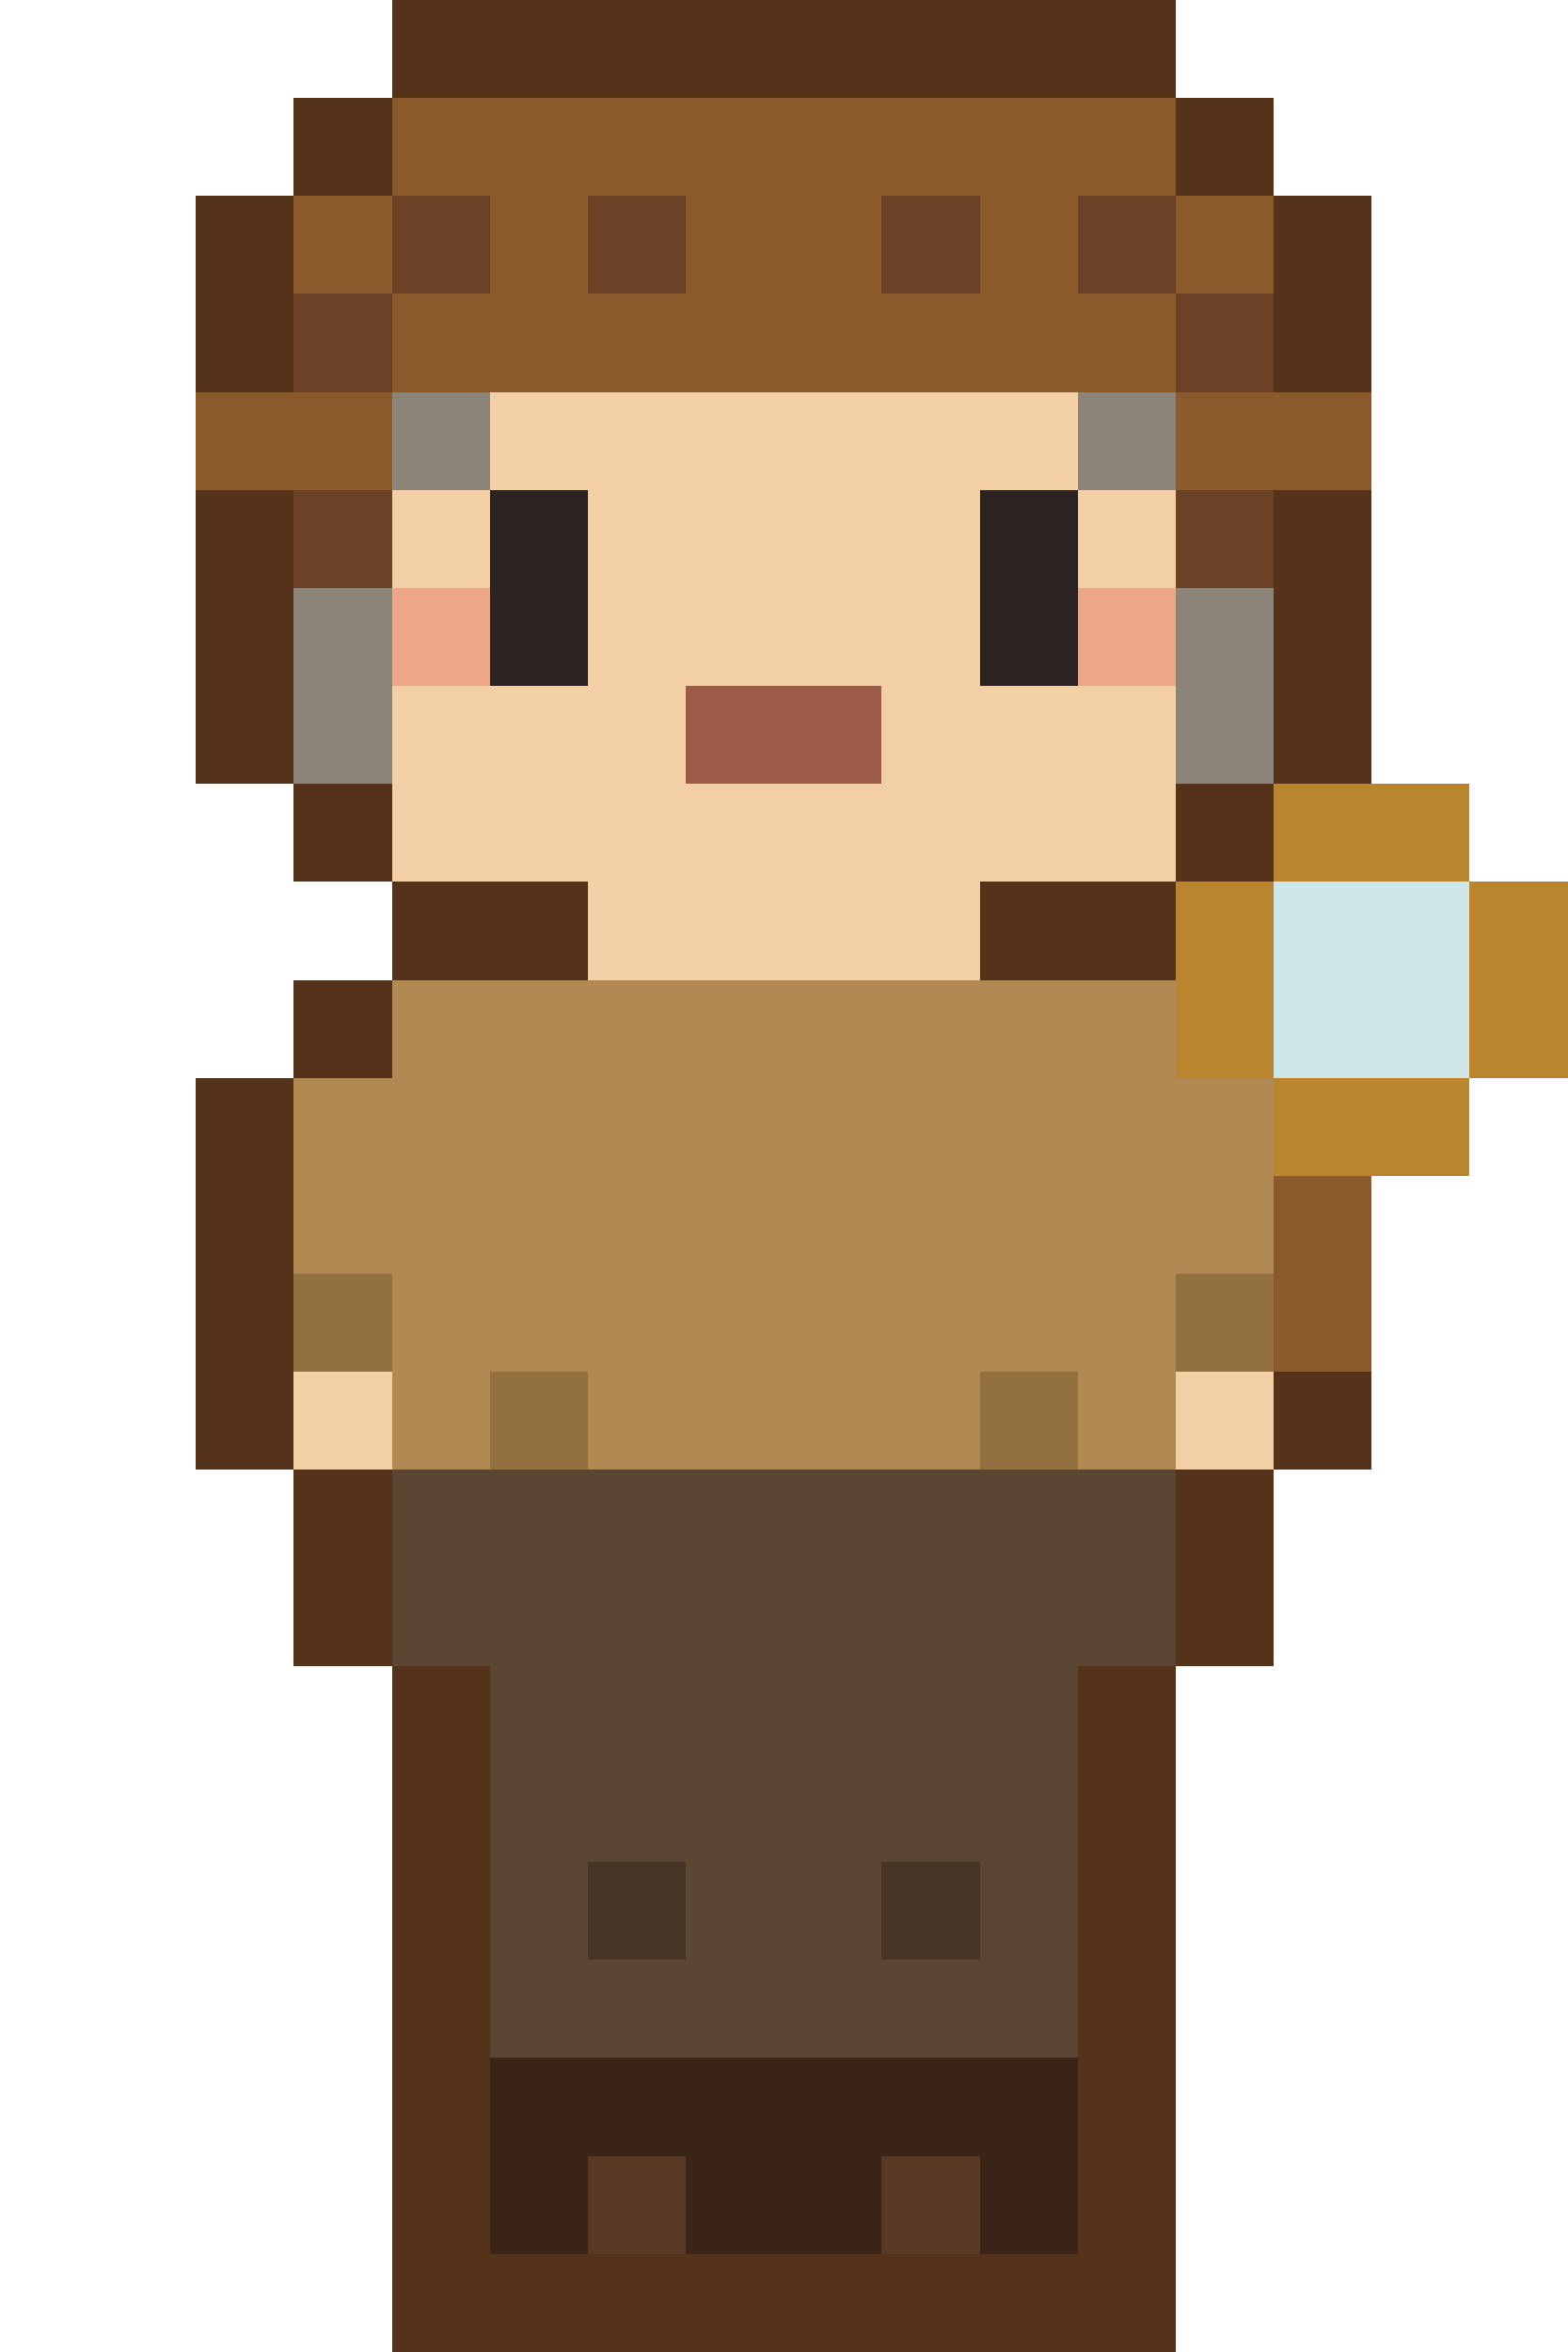
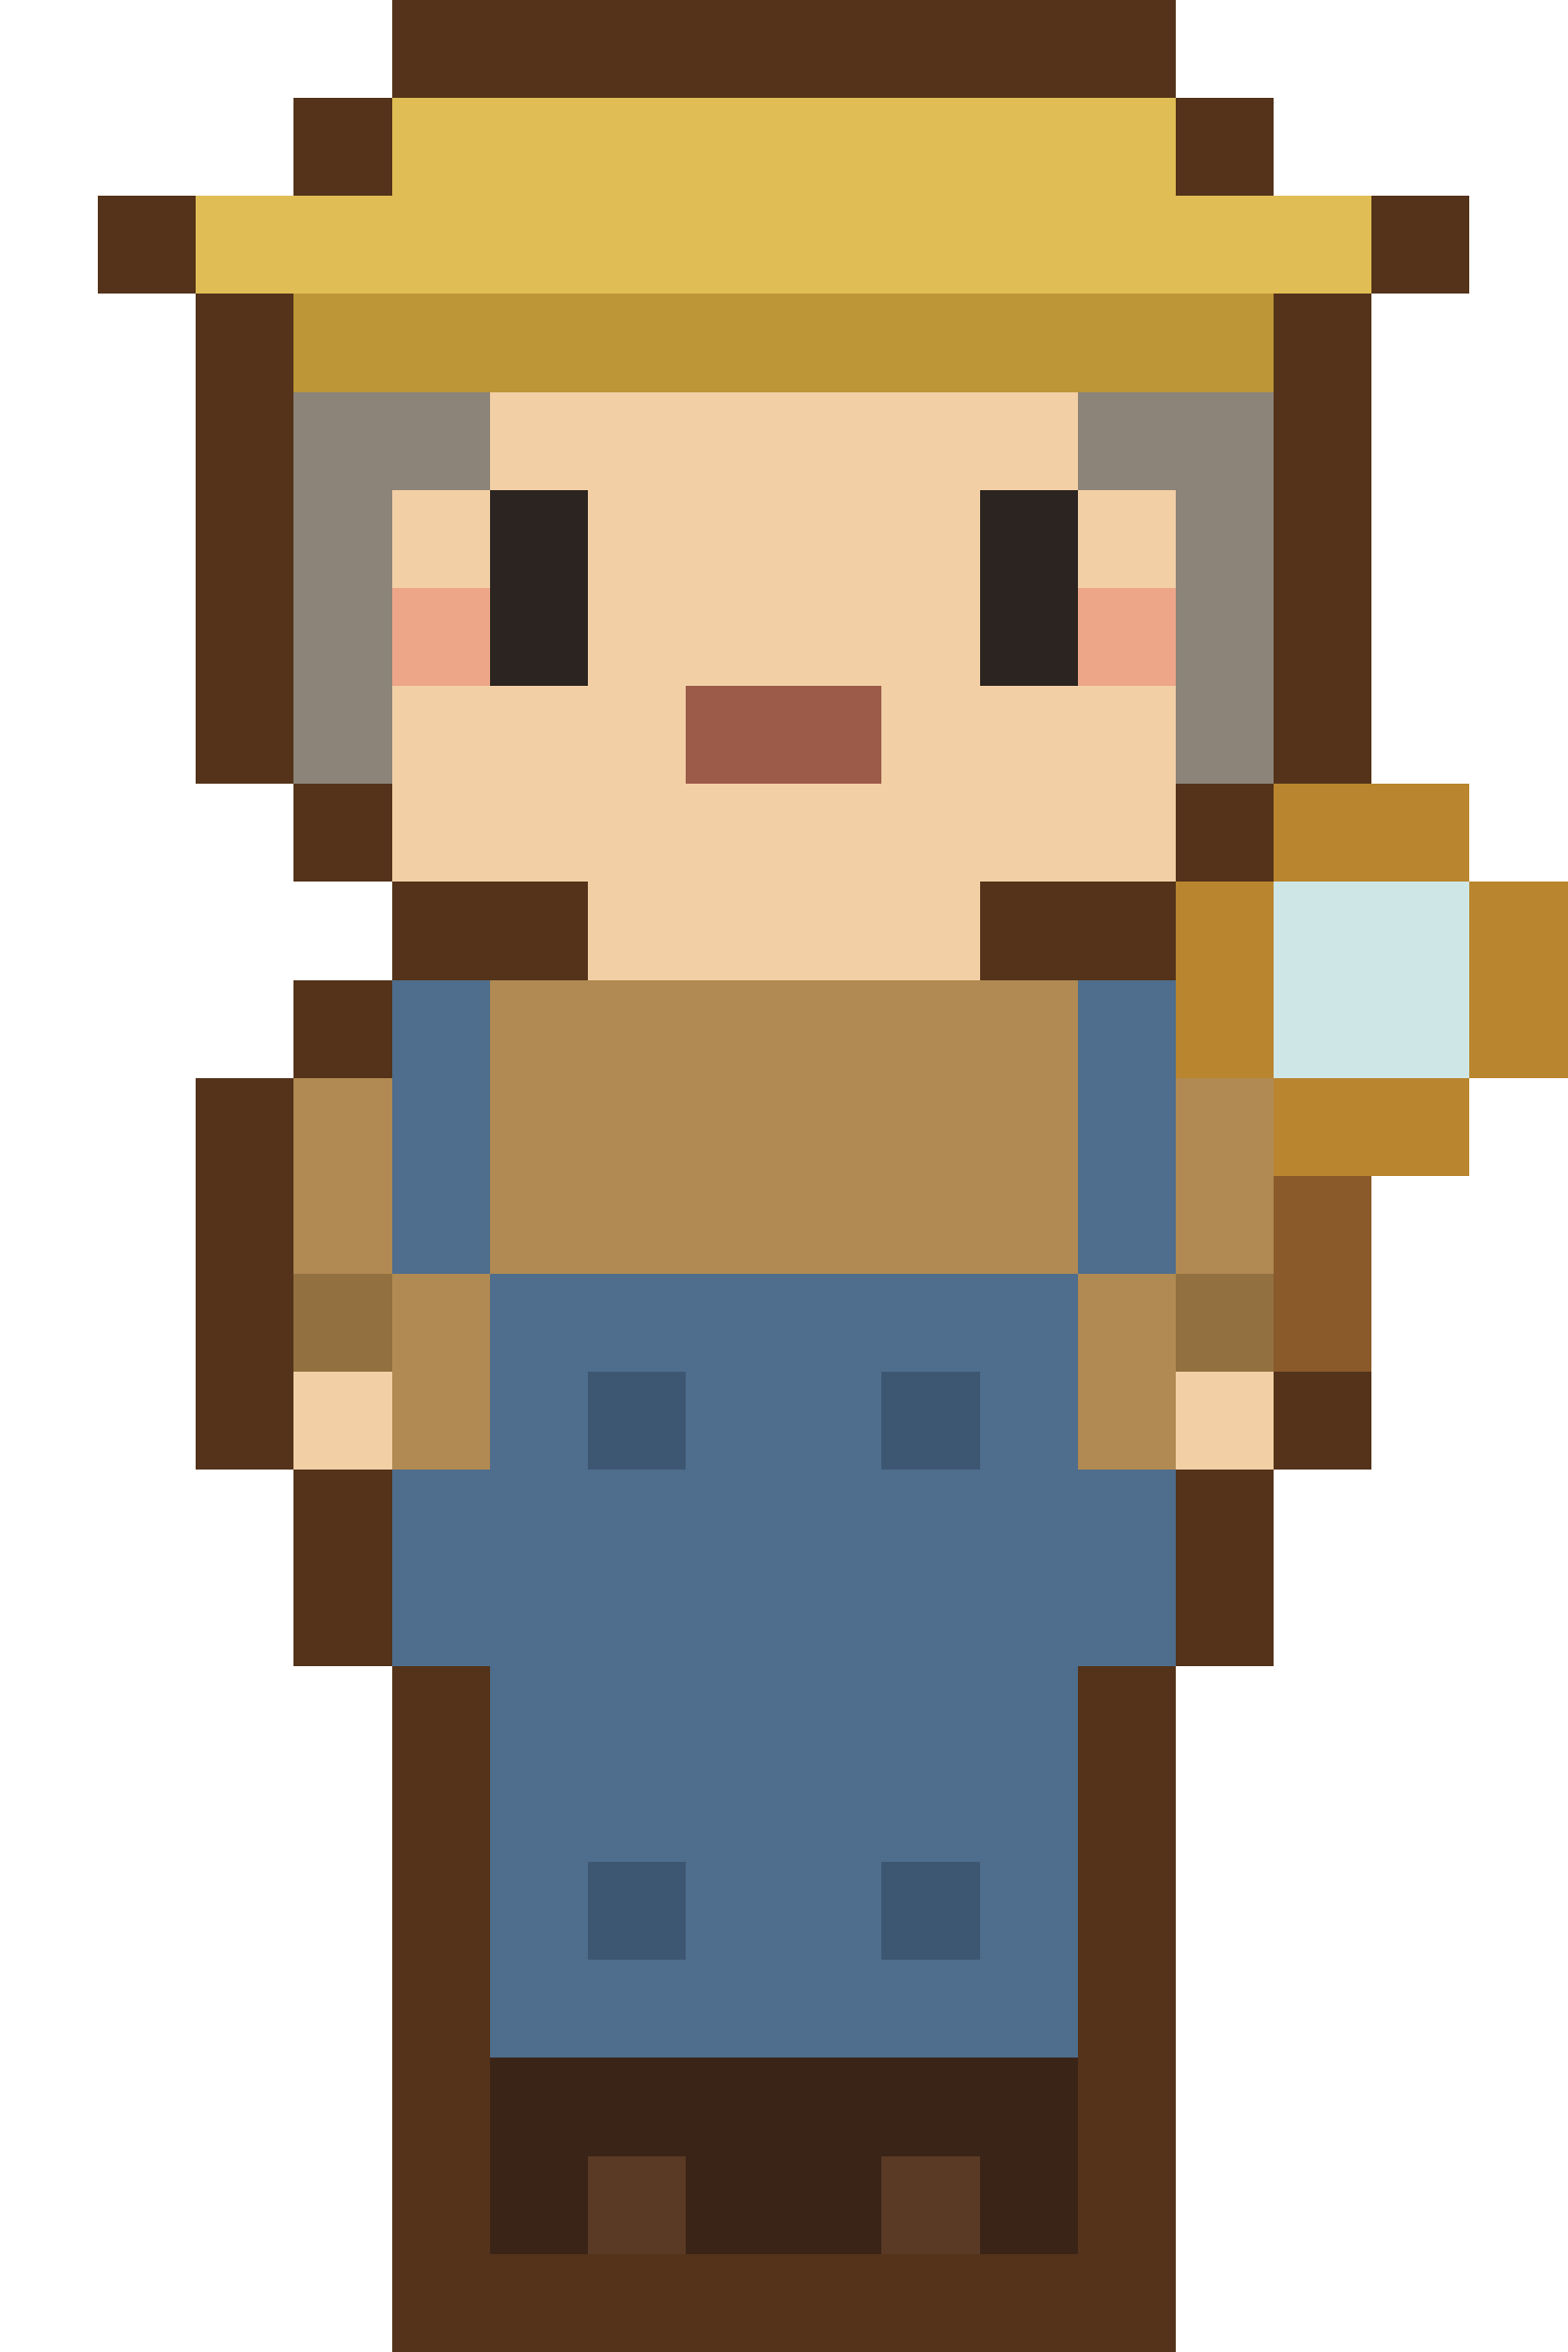
<svg xmlns="http://www.w3.org/2000/svg" viewBox="0 0 16 24" width="16" height="24" shape-rendering="crispEdges" aria-hidden="true" focusable="false">
  <rect x="4" y="0" width="1" height="1" fill="#54331a" />
  <rect x="5" y="0" width="1" height="1" fill="#54331a" />
  <rect x="6" y="0" width="1" height="1" fill="#54331a" />
  <rect x="7" y="0" width="1" height="1" fill="#54331a" />
  <rect x="8" y="0" width="1" height="1" fill="#54331a" />
  <rect x="9" y="0" width="1" height="1" fill="#54331a" />
  <rect x="10" y="0" width="1" height="1" fill="#54331a" />
  <rect x="11" y="0" width="1" height="1" fill="#54331a" />
  <rect x="3" y="1" width="1" height="1" fill="#54331a" />
-   <rect x="4" y="1" width="1" height="1" fill="#8a5a2b" />
-   <rect x="5" y="1" width="1" height="1" fill="#8a5a2b" />
-   <rect x="6" y="1" width="1" height="1" fill="#8a5a2b" />
-   <rect x="7" y="1" width="1" height="1" fill="#8a5a2b" />
-   <rect x="8" y="1" width="1" height="1" fill="#8a5a2b" />
-   <rect x="9" y="1" width="1" height="1" fill="#8a5a2b" />
-   <rect x="10" y="1" width="1" height="1" fill="#8a5a2b" />
-   <rect x="11" y="1" width="1" height="1" fill="#8a5a2b" />
+   <rect x="4" y="1" width="1" height="1" fill="#e0bd55" />
+   <rect x="5" y="1" width="1" height="1" fill="#e0bd55" />
+   <rect x="6" y="1" width="1" height="1" fill="#e0bd55" />
+   <rect x="7" y="1" width="1" height="1" fill="#e0bd55" />
+   <rect x="8" y="1" width="1" height="1" fill="#e0bd55" />
+   <rect x="9" y="1" width="1" height="1" fill="#e0bd55" />
+   <rect x="10" y="1" width="1" height="1" fill="#e0bd55" />
+   <rect x="11" y="1" width="1" height="1" fill="#e0bd55" />
  <rect x="12" y="1" width="1" height="1" fill="#54331a" />
-   <rect x="2" y="2" width="1" height="1" fill="#54331a" />
-   <rect x="3" y="2" width="1" height="1" fill="#8a5a2b" />
-   <rect x="4" y="2" width="1" height="1" fill="#6b4226" />
-   <rect x="5" y="2" width="1" height="1" fill="#8a5a2b" />
-   <rect x="6" y="2" width="1" height="1" fill="#6b4226" />
-   <rect x="7" y="2" width="1" height="1" fill="#8a5a2b" />
-   <rect x="8" y="2" width="1" height="1" fill="#8a5a2b" />
-   <rect x="9" y="2" width="1" height="1" fill="#6b4226" />
-   <rect x="10" y="2" width="1" height="1" fill="#8a5a2b" />
-   <rect x="11" y="2" width="1" height="1" fill="#6b4226" />
-   <rect x="12" y="2" width="1" height="1" fill="#8a5a2b" />
-   <rect x="13" y="2" width="1" height="1" fill="#54331a" />
+   <rect x="1" y="2" width="1" height="1" fill="#54331a" />
+   <rect x="2" y="2" width="1" height="1" fill="#e0bd55" />
+   <rect x="3" y="2" width="1" height="1" fill="#e0bd55" />
+   <rect x="4" y="2" width="1" height="1" fill="#e0bd55" />
+   <rect x="5" y="2" width="1" height="1" fill="#e0bd55" />
+   <rect x="6" y="2" width="1" height="1" fill="#e0bd55" />
+   <rect x="7" y="2" width="1" height="1" fill="#e0bd55" />
+   <rect x="8" y="2" width="1" height="1" fill="#e0bd55" />
+   <rect x="9" y="2" width="1" height="1" fill="#e0bd55" />
+   <rect x="10" y="2" width="1" height="1" fill="#e0bd55" />
+   <rect x="11" y="2" width="1" height="1" fill="#e0bd55" />
+   <rect x="12" y="2" width="1" height="1" fill="#e0bd55" />
+   <rect x="13" y="2" width="1" height="1" fill="#e0bd55" />
+   <rect x="14" y="2" width="1" height="1" fill="#54331a" />
  <rect x="2" y="3" width="1" height="1" fill="#54331a" />
-   <rect x="3" y="3" width="1" height="1" fill="#6b4226" />
-   <rect x="4" y="3" width="1" height="1" fill="#8a5a2b" />
-   <rect x="5" y="3" width="1" height="1" fill="#8a5a2b" />
-   <rect x="6" y="3" width="1" height="1" fill="#8a5a2b" />
-   <rect x="7" y="3" width="1" height="1" fill="#8a5a2b" />
-   <rect x="8" y="3" width="1" height="1" fill="#8a5a2b" />
-   <rect x="9" y="3" width="1" height="1" fill="#8a5a2b" />
-   <rect x="10" y="3" width="1" height="1" fill="#8a5a2b" />
-   <rect x="11" y="3" width="1" height="1" fill="#8a5a2b" />
-   <rect x="12" y="3" width="1" height="1" fill="#6b4226" />
+   <rect x="3" y="3" width="1" height="1" fill="#bd9638" />
+   <rect x="4" y="3" width="1" height="1" fill="#bd9638" />
+   <rect x="5" y="3" width="1" height="1" fill="#bd9638" />
+   <rect x="6" y="3" width="1" height="1" fill="#bd9638" />
+   <rect x="7" y="3" width="1" height="1" fill="#bd9638" />
+   <rect x="8" y="3" width="1" height="1" fill="#bd9638" />
+   <rect x="9" y="3" width="1" height="1" fill="#bd9638" />
+   <rect x="10" y="3" width="1" height="1" fill="#bd9638" />
+   <rect x="11" y="3" width="1" height="1" fill="#bd9638" />
+   <rect x="12" y="3" width="1" height="1" fill="#bd9638" />
  <rect x="13" y="3" width="1" height="1" fill="#54331a" />
-   <rect x="2" y="4" width="1" height="1" fill="#8a5a2b" />
-   <rect x="3" y="4" width="1" height="1" fill="#8a5a2b" />
+   <rect x="2" y="4" width="1" height="1" fill="#54331a" />
+   <rect x="3" y="4" width="1" height="1" fill="#8c8478" />
  <rect x="4" y="4" width="1" height="1" fill="#8c8478" />
  <rect x="5" y="4" width="1" height="1" fill="#f2cfa5" />
  <rect x="6" y="4" width="1" height="1" fill="#f2cfa5" />
  <rect x="7" y="4" width="1" height="1" fill="#f2cfa5" />
  <rect x="8" y="4" width="1" height="1" fill="#f2cfa5" />
  <rect x="9" y="4" width="1" height="1" fill="#f2cfa5" />
  <rect x="10" y="4" width="1" height="1" fill="#f2cfa5" />
  <rect x="11" y="4" width="1" height="1" fill="#8c8478" />
-   <rect x="12" y="4" width="1" height="1" fill="#8a5a2b" />
-   <rect x="13" y="4" width="1" height="1" fill="#8a5a2b" />
+   <rect x="12" y="4" width="1" height="1" fill="#8c8478" />
+   <rect x="13" y="4" width="1" height="1" fill="#54331a" />
  <rect x="2" y="5" width="1" height="1" fill="#54331a" />
-   <rect x="3" y="5" width="1" height="1" fill="#6b4226" />
+   <rect x="3" y="5" width="1" height="1" fill="#8c8478" />
  <rect x="4" y="5" width="1" height="1" fill="#f2cfa5" />
  <rect x="5" y="5" width="1" height="1" fill="#2b2421" />
  <rect x="6" y="5" width="1" height="1" fill="#f2cfa5" />
  <rect x="7" y="5" width="1" height="1" fill="#f2cfa5" />
  <rect x="8" y="5" width="1" height="1" fill="#f2cfa5" />
  <rect x="9" y="5" width="1" height="1" fill="#f2cfa5" />
  <rect x="10" y="5" width="1" height="1" fill="#2b2421" />
  <rect x="11" y="5" width="1" height="1" fill="#f2cfa5" />
-   <rect x="12" y="5" width="1" height="1" fill="#6b4226" />
+   <rect x="12" y="5" width="1" height="1" fill="#8c8478" />
  <rect x="13" y="5" width="1" height="1" fill="#54331a" />
  <rect x="2" y="6" width="1" height="1" fill="#54331a" />
  <rect x="3" y="6" width="1" height="1" fill="#8c8478" />
  <rect x="4" y="6" width="1" height="1" fill="#eda687" />
  <rect x="5" y="6" width="1" height="1" fill="#2b2421" />
  <rect x="6" y="6" width="1" height="1" fill="#f2cfa5" />
  <rect x="7" y="6" width="1" height="1" fill="#f2cfa5" />
  <rect x="8" y="6" width="1" height="1" fill="#f2cfa5" />
  <rect x="9" y="6" width="1" height="1" fill="#f2cfa5" />
  <rect x="10" y="6" width="1" height="1" fill="#2b2421" />
  <rect x="11" y="6" width="1" height="1" fill="#eda687" />
  <rect x="12" y="6" width="1" height="1" fill="#8c8478" />
  <rect x="13" y="6" width="1" height="1" fill="#54331a" />
  <rect x="2" y="7" width="1" height="1" fill="#54331a" />
  <rect x="3" y="7" width="1" height="1" fill="#8c8478" />
  <rect x="4" y="7" width="1" height="1" fill="#f2cfa5" />
  <rect x="5" y="7" width="1" height="1" fill="#f2cfa5" />
  <rect x="6" y="7" width="1" height="1" fill="#f2cfa5" />
  <rect x="7" y="7" width="1" height="1" fill="#9c5a48" />
  <rect x="8" y="7" width="1" height="1" fill="#9c5a48" />
  <rect x="9" y="7" width="1" height="1" fill="#f2cfa5" />
  <rect x="10" y="7" width="1" height="1" fill="#f2cfa5" />
  <rect x="11" y="7" width="1" height="1" fill="#f2cfa5" />
  <rect x="12" y="7" width="1" height="1" fill="#8c8478" />
  <rect x="13" y="7" width="1" height="1" fill="#54331a" />
  <rect x="3" y="8" width="1" height="1" fill="#54331a" />
  <rect x="4" y="8" width="1" height="1" fill="#f2cfa5" />
  <rect x="5" y="8" width="1" height="1" fill="#f2cfa5" />
  <rect x="6" y="8" width="1" height="1" fill="#f2cfa5" />
  <rect x="7" y="8" width="1" height="1" fill="#f2cfa5" />
  <rect x="8" y="8" width="1" height="1" fill="#f2cfa5" />
  <rect x="9" y="8" width="1" height="1" fill="#f2cfa5" />
  <rect x="10" y="8" width="1" height="1" fill="#f2cfa5" />
  <rect x="11" y="8" width="1" height="1" fill="#f2cfa5" />
  <rect x="12" y="8" width="1" height="1" fill="#54331a" />
  <rect x="13" y="8" width="1" height="1" fill="#b9852e" />
  <rect x="14" y="8" width="1" height="1" fill="#b9852e" />
  <rect x="4" y="9" width="1" height="1" fill="#54331a" />
  <rect x="5" y="9" width="1" height="1" fill="#54331a" />
  <rect x="6" y="9" width="1" height="1" fill="#f2cfa5" />
  <rect x="7" y="9" width="1" height="1" fill="#f2cfa5" />
  <rect x="8" y="9" width="1" height="1" fill="#f2cfa5" />
  <rect x="9" y="9" width="1" height="1" fill="#f2cfa5" />
  <rect x="10" y="9" width="1" height="1" fill="#54331a" />
  <rect x="11" y="9" width="1" height="1" fill="#54331a" />
  <rect x="12" y="9" width="1" height="1" fill="#b9852e" />
  <rect x="13" y="9" width="1" height="1" fill="#cfe6e6" />
  <rect x="14" y="9" width="1" height="1" fill="#cfe6e6" />
  <rect x="15" y="9" width="1" height="1" fill="#b9852e" />
  <rect x="3" y="10" width="1" height="1" fill="#54331a" />
-   <rect x="4" y="10" width="1" height="1" fill="#b08a52" />
+   <rect x="4" y="10" width="1" height="1" fill="#4f6d8c" />
  <rect x="5" y="10" width="1" height="1" fill="#b08a52" />
  <rect x="6" y="10" width="1" height="1" fill="#b08a52" />
  <rect x="7" y="10" width="1" height="1" fill="#b08a52" />
  <rect x="8" y="10" width="1" height="1" fill="#b08a52" />
  <rect x="9" y="10" width="1" height="1" fill="#b08a52" />
  <rect x="10" y="10" width="1" height="1" fill="#b08a52" />
-   <rect x="11" y="10" width="1" height="1" fill="#b08a52" />
+   <rect x="11" y="10" width="1" height="1" fill="#4f6d8c" />
  <rect x="12" y="10" width="1" height="1" fill="#b9852e" />
  <rect x="13" y="10" width="1" height="1" fill="#cfe6e6" />
  <rect x="14" y="10" width="1" height="1" fill="#cfe6e6" />
  <rect x="15" y="10" width="1" height="1" fill="#b9852e" />
  <rect x="2" y="11" width="1" height="1" fill="#54331a" />
  <rect x="3" y="11" width="1" height="1" fill="#b08a52" />
-   <rect x="4" y="11" width="1" height="1" fill="#b08a52" />
+   <rect x="4" y="11" width="1" height="1" fill="#4f6d8c" />
  <rect x="5" y="11" width="1" height="1" fill="#b08a52" />
  <rect x="6" y="11" width="1" height="1" fill="#b08a52" />
  <rect x="7" y="11" width="1" height="1" fill="#b08a52" />
  <rect x="8" y="11" width="1" height="1" fill="#b08a52" />
  <rect x="9" y="11" width="1" height="1" fill="#b08a52" />
  <rect x="10" y="11" width="1" height="1" fill="#b08a52" />
-   <rect x="11" y="11" width="1" height="1" fill="#b08a52" />
+   <rect x="11" y="11" width="1" height="1" fill="#4f6d8c" />
  <rect x="12" y="11" width="1" height="1" fill="#b08a52" />
  <rect x="13" y="11" width="1" height="1" fill="#b9852e" />
  <rect x="14" y="11" width="1" height="1" fill="#b9852e" />
  <rect x="2" y="12" width="1" height="1" fill="#54331a" />
  <rect x="3" y="12" width="1" height="1" fill="#b08a52" />
-   <rect x="4" y="12" width="1" height="1" fill="#b08a52" />
+   <rect x="4" y="12" width="1" height="1" fill="#4f6d8c" />
  <rect x="5" y="12" width="1" height="1" fill="#b08a52" />
  <rect x="6" y="12" width="1" height="1" fill="#b08a52" />
  <rect x="7" y="12" width="1" height="1" fill="#b08a52" />
  <rect x="8" y="12" width="1" height="1" fill="#b08a52" />
  <rect x="9" y="12" width="1" height="1" fill="#b08a52" />
  <rect x="10" y="12" width="1" height="1" fill="#b08a52" />
-   <rect x="11" y="12" width="1" height="1" fill="#b08a52" />
+   <rect x="11" y="12" width="1" height="1" fill="#4f6d8c" />
  <rect x="12" y="12" width="1" height="1" fill="#b08a52" />
  <rect x="13" y="12" width="1" height="1" fill="#8a5a2b" />
  <rect x="2" y="13" width="1" height="1" fill="#54331a" />
  <rect x="3" y="13" width="1" height="1" fill="#93703f" />
  <rect x="4" y="13" width="1" height="1" fill="#b08a52" />
-   <rect x="5" y="13" width="1" height="1" fill="#b08a52" />
-   <rect x="6" y="13" width="1" height="1" fill="#b08a52" />
-   <rect x="7" y="13" width="1" height="1" fill="#b08a52" />
-   <rect x="8" y="13" width="1" height="1" fill="#b08a52" />
-   <rect x="9" y="13" width="1" height="1" fill="#b08a52" />
-   <rect x="10" y="13" width="1" height="1" fill="#b08a52" />
+   <rect x="5" y="13" width="1" height="1" fill="#4f6d8c" />
+   <rect x="6" y="13" width="1" height="1" fill="#4f6d8c" />
+   <rect x="7" y="13" width="1" height="1" fill="#4f6d8c" />
+   <rect x="8" y="13" width="1" height="1" fill="#4f6d8c" />
+   <rect x="9" y="13" width="1" height="1" fill="#4f6d8c" />
+   <rect x="10" y="13" width="1" height="1" fill="#4f6d8c" />
  <rect x="11" y="13" width="1" height="1" fill="#b08a52" />
  <rect x="12" y="13" width="1" height="1" fill="#93703f" />
  <rect x="13" y="13" width="1" height="1" fill="#8a5a2b" />
  <rect x="2" y="14" width="1" height="1" fill="#54331a" />
  <rect x="3" y="14" width="1" height="1" fill="#f2cfa5" />
  <rect x="4" y="14" width="1" height="1" fill="#b08a52" />
-   <rect x="5" y="14" width="1" height="1" fill="#93703f" />
-   <rect x="6" y="14" width="1" height="1" fill="#b08a52" />
-   <rect x="7" y="14" width="1" height="1" fill="#b08a52" />
-   <rect x="8" y="14" width="1" height="1" fill="#b08a52" />
-   <rect x="9" y="14" width="1" height="1" fill="#b08a52" />
-   <rect x="10" y="14" width="1" height="1" fill="#93703f" />
+   <rect x="5" y="14" width="1" height="1" fill="#4f6d8c" />
+   <rect x="6" y="14" width="1" height="1" fill="#3d5773" />
+   <rect x="7" y="14" width="1" height="1" fill="#4f6d8c" />
+   <rect x="8" y="14" width="1" height="1" fill="#4f6d8c" />
+   <rect x="9" y="14" width="1" height="1" fill="#3d5773" />
+   <rect x="10" y="14" width="1" height="1" fill="#4f6d8c" />
  <rect x="11" y="14" width="1" height="1" fill="#b08a52" />
  <rect x="12" y="14" width="1" height="1" fill="#f2cfa5" />
  <rect x="13" y="14" width="1" height="1" fill="#54331a" />
  <rect x="3" y="15" width="1" height="1" fill="#54331a" />
-   <rect x="4" y="15" width="1" height="1" fill="#5a4632" />
-   <rect x="5" y="15" width="1" height="1" fill="#5a4632" />
-   <rect x="6" y="15" width="1" height="1" fill="#5a4632" />
-   <rect x="7" y="15" width="1" height="1" fill="#5a4632" />
-   <rect x="8" y="15" width="1" height="1" fill="#5a4632" />
-   <rect x="9" y="15" width="1" height="1" fill="#5a4632" />
-   <rect x="10" y="15" width="1" height="1" fill="#5a4632" />
-   <rect x="11" y="15" width="1" height="1" fill="#5a4632" />
+   <rect x="4" y="15" width="1" height="1" fill="#4f6d8c" />
+   <rect x="5" y="15" width="1" height="1" fill="#4f6d8c" />
+   <rect x="6" y="15" width="1" height="1" fill="#4f6d8c" />
+   <rect x="7" y="15" width="1" height="1" fill="#4f6d8c" />
+   <rect x="8" y="15" width="1" height="1" fill="#4f6d8c" />
+   <rect x="9" y="15" width="1" height="1" fill="#4f6d8c" />
+   <rect x="10" y="15" width="1" height="1" fill="#4f6d8c" />
+   <rect x="11" y="15" width="1" height="1" fill="#4f6d8c" />
  <rect x="12" y="15" width="1" height="1" fill="#54331a" />
  <rect x="3" y="16" width="1" height="1" fill="#54331a" />
-   <rect x="4" y="16" width="1" height="1" fill="#5a4632" />
-   <rect x="5" y="16" width="1" height="1" fill="#5a4632" />
-   <rect x="6" y="16" width="1" height="1" fill="#5a4632" />
-   <rect x="7" y="16" width="1" height="1" fill="#5a4632" />
-   <rect x="8" y="16" width="1" height="1" fill="#5a4632" />
-   <rect x="9" y="16" width="1" height="1" fill="#5a4632" />
-   <rect x="10" y="16" width="1" height="1" fill="#5a4632" />
-   <rect x="11" y="16" width="1" height="1" fill="#5a4632" />
+   <rect x="4" y="16" width="1" height="1" fill="#4f6d8c" />
+   <rect x="5" y="16" width="1" height="1" fill="#4f6d8c" />
+   <rect x="6" y="16" width="1" height="1" fill="#4f6d8c" />
+   <rect x="7" y="16" width="1" height="1" fill="#4f6d8c" />
+   <rect x="8" y="16" width="1" height="1" fill="#4f6d8c" />
+   <rect x="9" y="16" width="1" height="1" fill="#4f6d8c" />
+   <rect x="10" y="16" width="1" height="1" fill="#4f6d8c" />
+   <rect x="11" y="16" width="1" height="1" fill="#4f6d8c" />
  <rect x="12" y="16" width="1" height="1" fill="#54331a" />
  <rect x="4" y="17" width="1" height="1" fill="#54331a" />
-   <rect x="5" y="17" width="1" height="1" fill="#5a4632" />
-   <rect x="6" y="17" width="1" height="1" fill="#5a4632" />
-   <rect x="7" y="17" width="1" height="1" fill="#5a4632" />
-   <rect x="8" y="17" width="1" height="1" fill="#5a4632" />
-   <rect x="9" y="17" width="1" height="1" fill="#5a4632" />
-   <rect x="10" y="17" width="1" height="1" fill="#5a4632" />
+   <rect x="5" y="17" width="1" height="1" fill="#4f6d8c" />
+   <rect x="6" y="17" width="1" height="1" fill="#4f6d8c" />
+   <rect x="7" y="17" width="1" height="1" fill="#4f6d8c" />
+   <rect x="8" y="17" width="1" height="1" fill="#4f6d8c" />
+   <rect x="9" y="17" width="1" height="1" fill="#4f6d8c" />
+   <rect x="10" y="17" width="1" height="1" fill="#4f6d8c" />
  <rect x="11" y="17" width="1" height="1" fill="#54331a" />
  <rect x="4" y="18" width="1" height="1" fill="#54331a" />
-   <rect x="5" y="18" width="1" height="1" fill="#5a4632" />
-   <rect x="6" y="18" width="1" height="1" fill="#5a4632" />
-   <rect x="7" y="18" width="1" height="1" fill="#5a4632" />
-   <rect x="8" y="18" width="1" height="1" fill="#5a4632" />
-   <rect x="9" y="18" width="1" height="1" fill="#5a4632" />
-   <rect x="10" y="18" width="1" height="1" fill="#5a4632" />
+   <rect x="5" y="18" width="1" height="1" fill="#4f6d8c" />
+   <rect x="6" y="18" width="1" height="1" fill="#4f6d8c" />
+   <rect x="7" y="18" width="1" height="1" fill="#4f6d8c" />
+   <rect x="8" y="18" width="1" height="1" fill="#4f6d8c" />
+   <rect x="9" y="18" width="1" height="1" fill="#4f6d8c" />
+   <rect x="10" y="18" width="1" height="1" fill="#4f6d8c" />
  <rect x="11" y="18" width="1" height="1" fill="#54331a" />
  <rect x="4" y="19" width="1" height="1" fill="#54331a" />
-   <rect x="5" y="19" width="1" height="1" fill="#5a4632" />
-   <rect x="6" y="19" width="1" height="1" fill="#463524" />
-   <rect x="7" y="19" width="1" height="1" fill="#5a4632" />
-   <rect x="8" y="19" width="1" height="1" fill="#5a4632" />
-   <rect x="9" y="19" width="1" height="1" fill="#463524" />
-   <rect x="10" y="19" width="1" height="1" fill="#5a4632" />
+   <rect x="5" y="19" width="1" height="1" fill="#4f6d8c" />
+   <rect x="6" y="19" width="1" height="1" fill="#3d5773" />
+   <rect x="7" y="19" width="1" height="1" fill="#4f6d8c" />
+   <rect x="8" y="19" width="1" height="1" fill="#4f6d8c" />
+   <rect x="9" y="19" width="1" height="1" fill="#3d5773" />
+   <rect x="10" y="19" width="1" height="1" fill="#4f6d8c" />
  <rect x="11" y="19" width="1" height="1" fill="#54331a" />
  <rect x="4" y="20" width="1" height="1" fill="#54331a" />
-   <rect x="5" y="20" width="1" height="1" fill="#5a4632" />
-   <rect x="6" y="20" width="1" height="1" fill="#5a4632" />
-   <rect x="7" y="20" width="1" height="1" fill="#5a4632" />
-   <rect x="8" y="20" width="1" height="1" fill="#5a4632" />
-   <rect x="9" y="20" width="1" height="1" fill="#5a4632" />
-   <rect x="10" y="20" width="1" height="1" fill="#5a4632" />
+   <rect x="5" y="20" width="1" height="1" fill="#4f6d8c" />
+   <rect x="6" y="20" width="1" height="1" fill="#4f6d8c" />
+   <rect x="7" y="20" width="1" height="1" fill="#4f6d8c" />
+   <rect x="8" y="20" width="1" height="1" fill="#4f6d8c" />
+   <rect x="9" y="20" width="1" height="1" fill="#4f6d8c" />
+   <rect x="10" y="20" width="1" height="1" fill="#4f6d8c" />
  <rect x="11" y="20" width="1" height="1" fill="#54331a" />
  <rect x="4" y="21" width="1" height="1" fill="#54331a" />
  <rect x="5" y="21" width="1" height="1" fill="#3a2417" />
  <rect x="6" y="21" width="1" height="1" fill="#3a2417" />
  <rect x="7" y="21" width="1" height="1" fill="#3a2417" />
  <rect x="8" y="21" width="1" height="1" fill="#3a2417" />
  <rect x="9" y="21" width="1" height="1" fill="#3a2417" />
  <rect x="10" y="21" width="1" height="1" fill="#3a2417" />
  <rect x="11" y="21" width="1" height="1" fill="#54331a" />
  <rect x="4" y="22" width="1" height="1" fill="#54331a" />
  <rect x="5" y="22" width="1" height="1" fill="#3a2417" />
  <rect x="6" y="22" width="1" height="1" fill="#5a3a24" />
  <rect x="7" y="22" width="1" height="1" fill="#3a2417" />
  <rect x="8" y="22" width="1" height="1" fill="#3a2417" />
  <rect x="9" y="22" width="1" height="1" fill="#5a3a24" />
  <rect x="10" y="22" width="1" height="1" fill="#3a2417" />
  <rect x="11" y="22" width="1" height="1" fill="#54331a" />
  <rect x="4" y="23" width="1" height="1" fill="#54331a" />
  <rect x="5" y="23" width="1" height="1" fill="#54331a" />
  <rect x="6" y="23" width="1" height="1" fill="#54331a" />
  <rect x="7" y="23" width="1" height="1" fill="#54331a" />
  <rect x="8" y="23" width="1" height="1" fill="#54331a" />
  <rect x="9" y="23" width="1" height="1" fill="#54331a" />
  <rect x="10" y="23" width="1" height="1" fill="#54331a" />
  <rect x="11" y="23" width="1" height="1" fill="#54331a" />
</svg>
